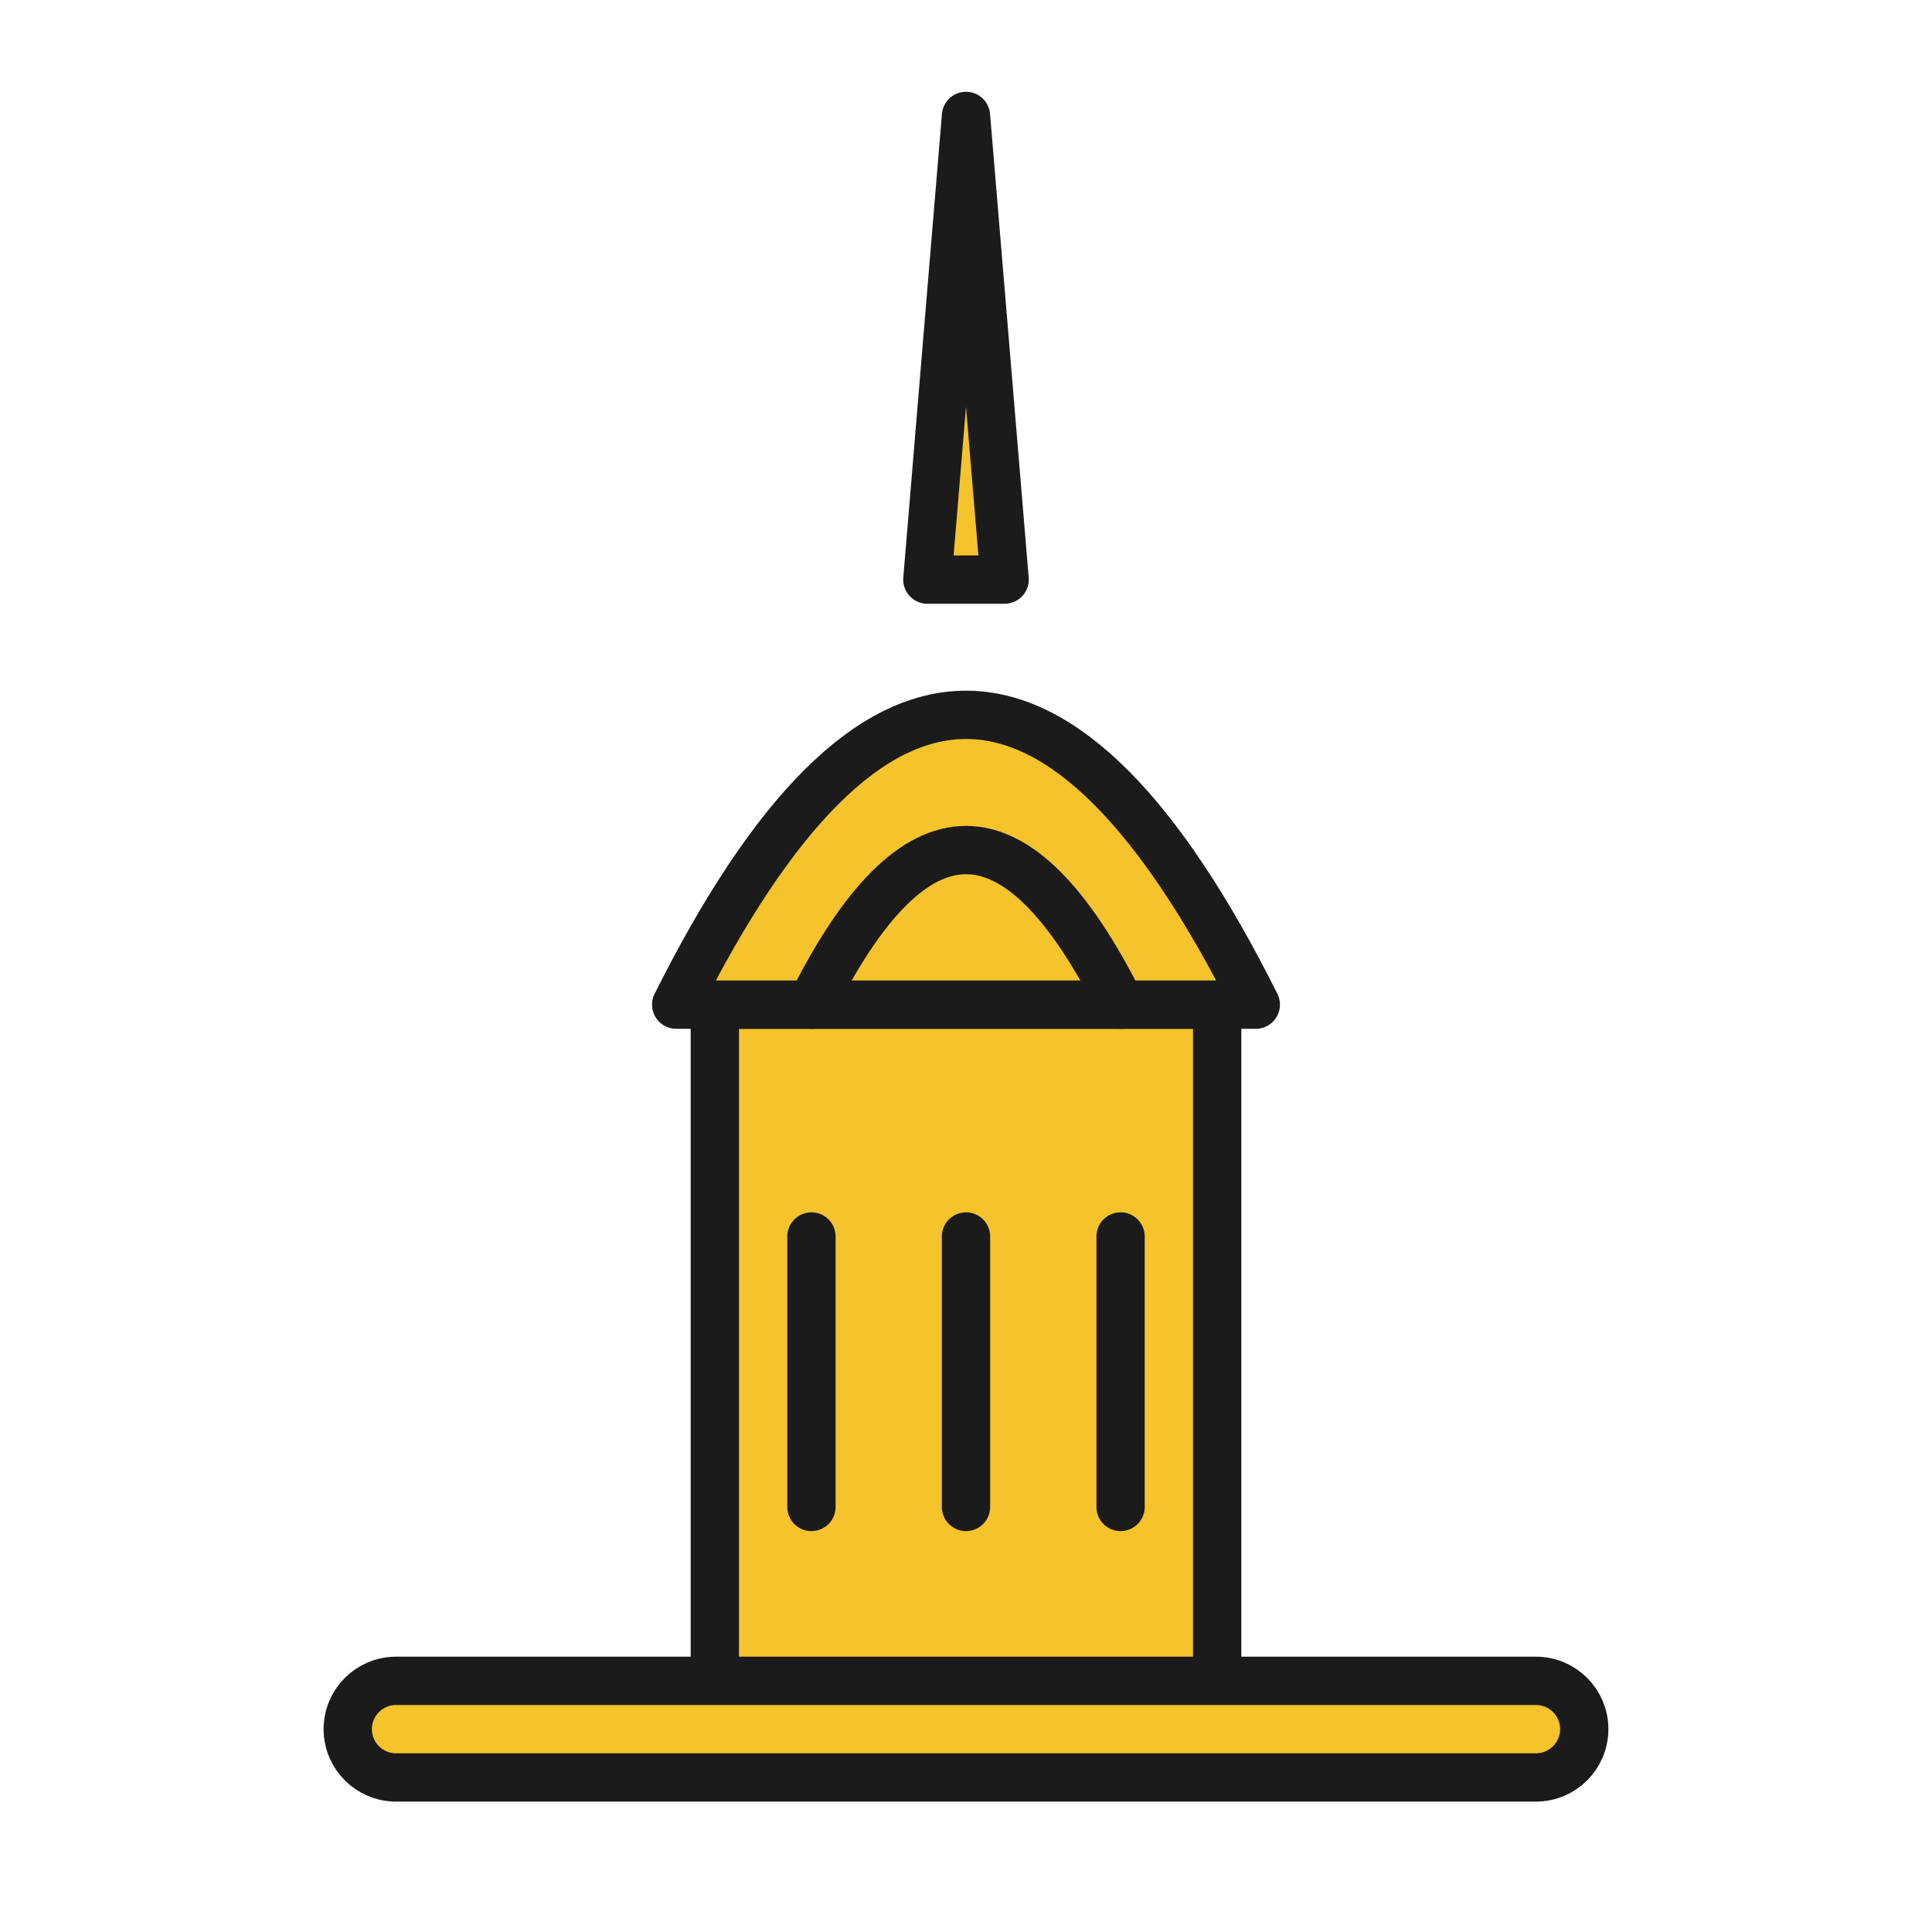
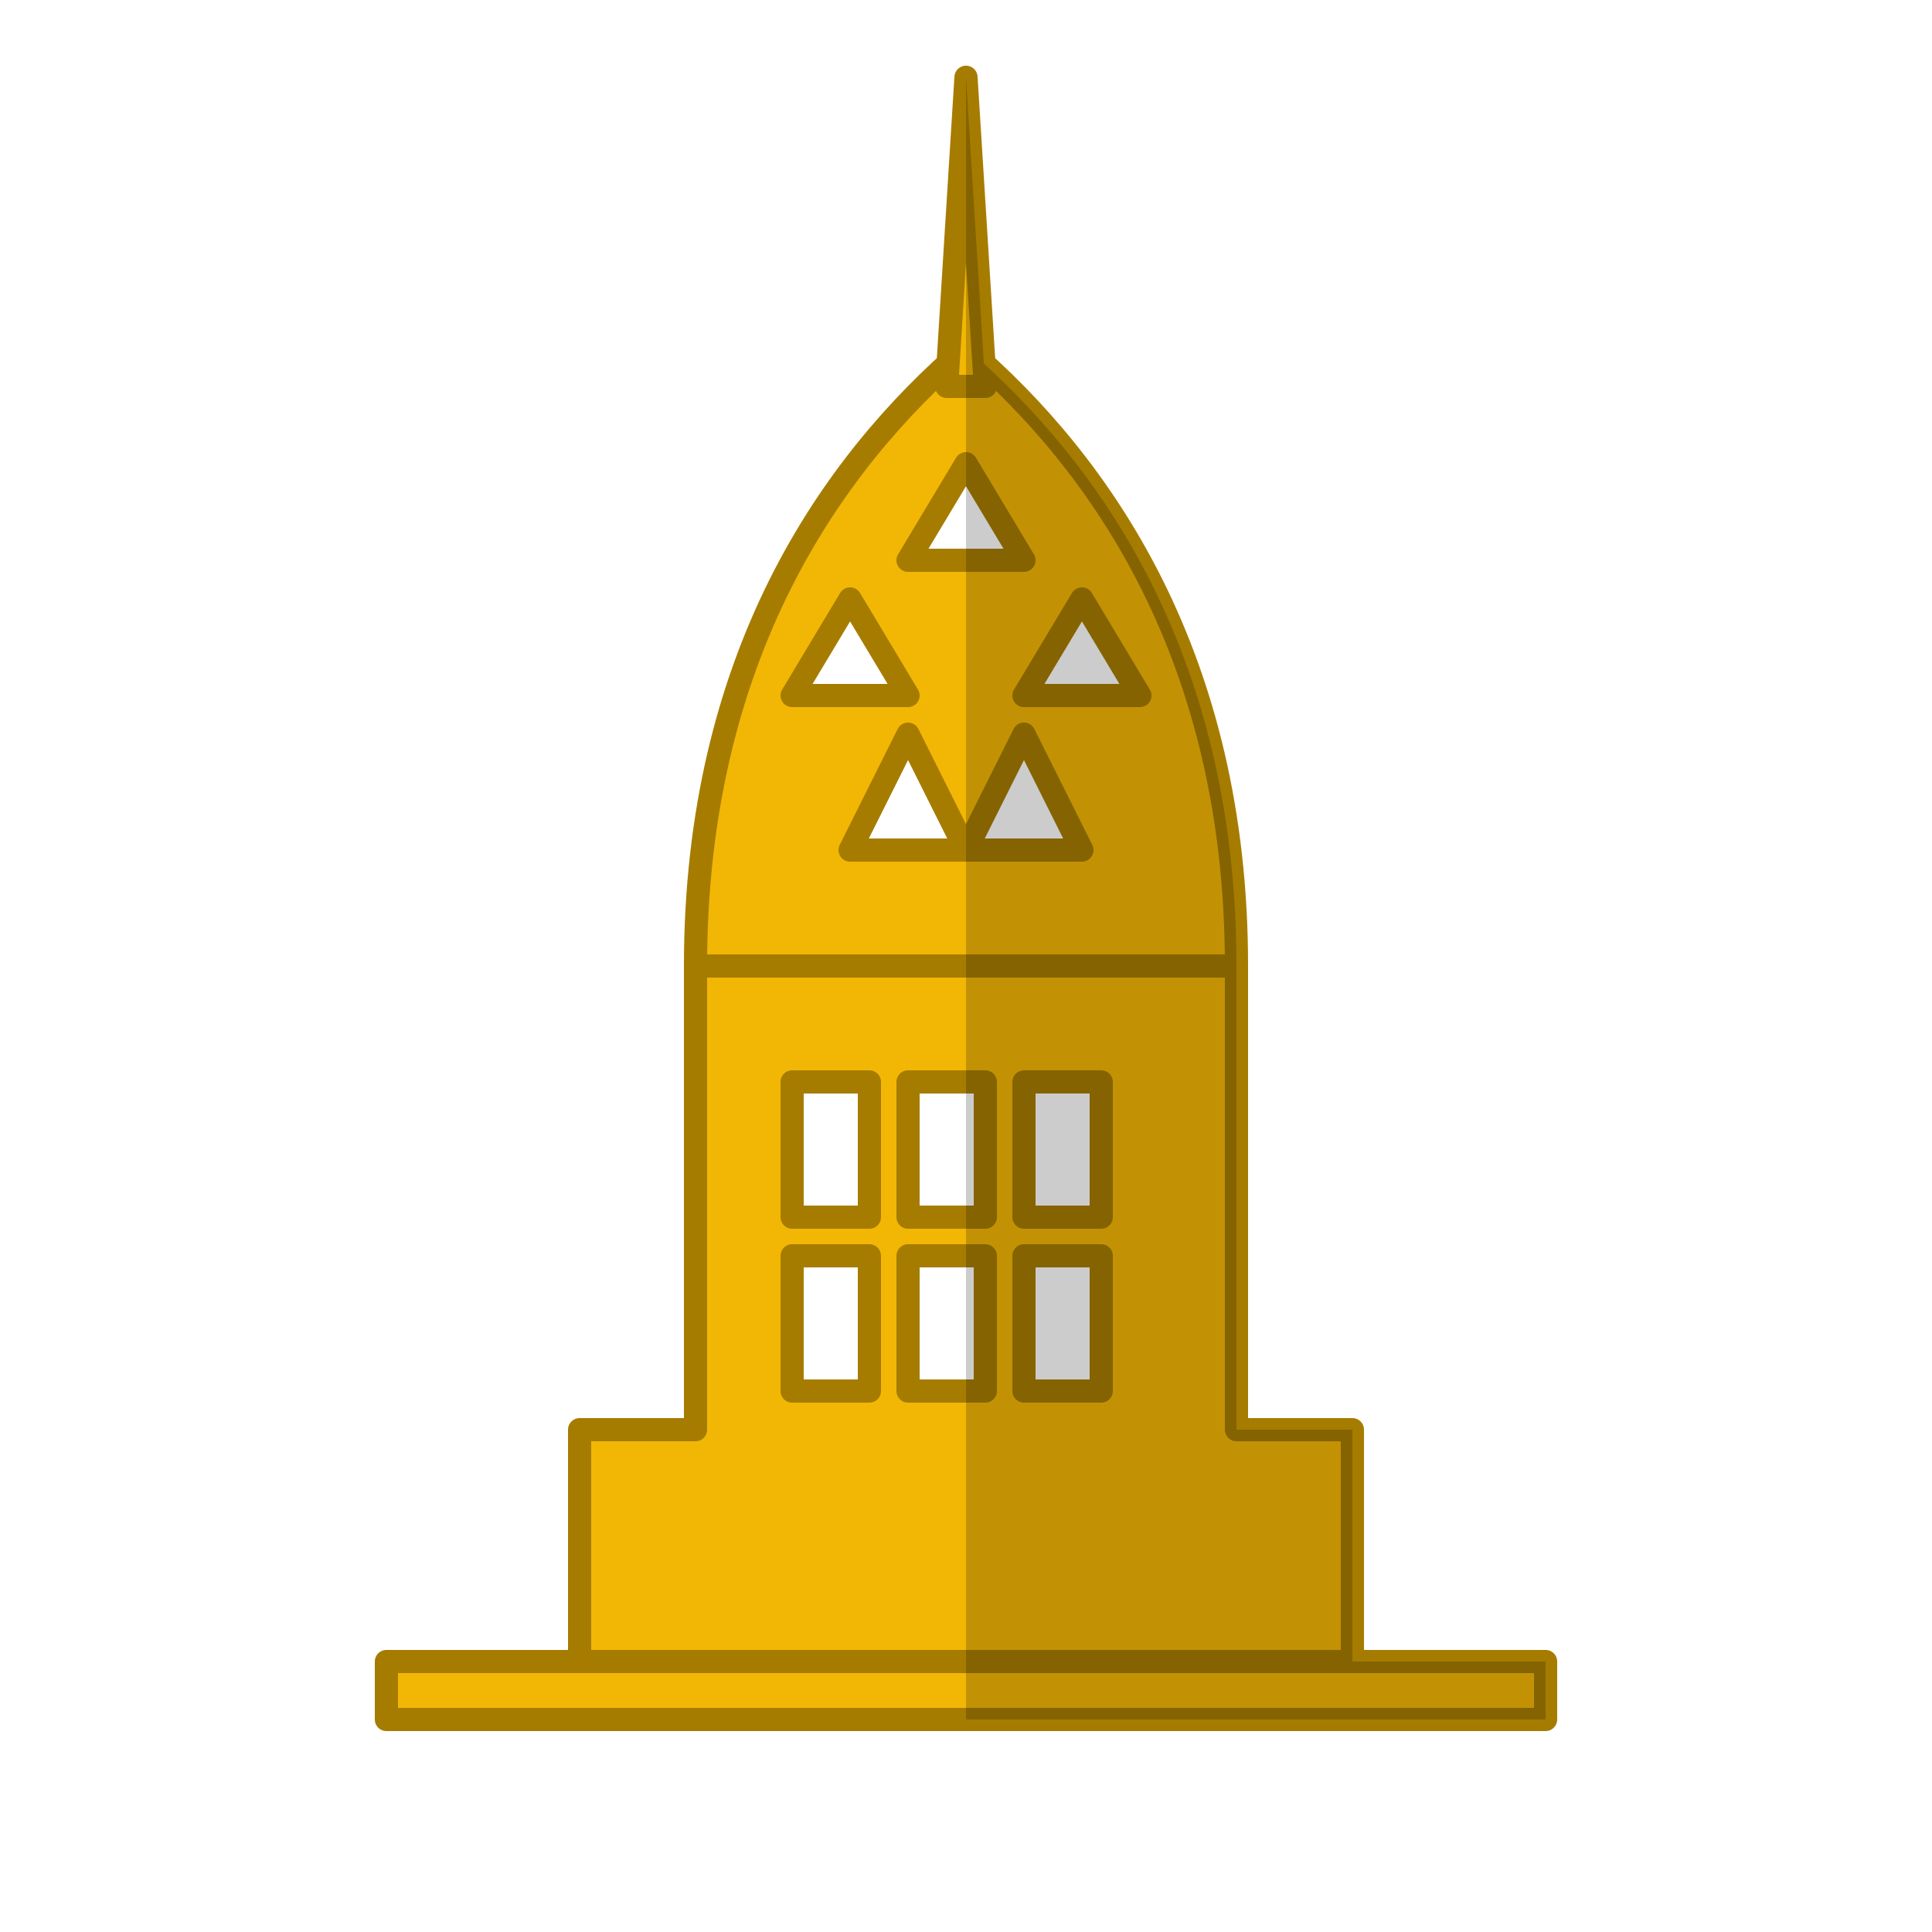
- <svg xmlns="http://www.w3.org/2000/svg" viewBox="0 0 100 100">
-   <g fill="#f5c32c" stroke="#1b1b1b" stroke-width="2.5" stroke-linejoin="round">
-     <rect x="37" y="52" width="26" height="36" />
-     <path d="M35 52Q50 22 65 52z" />
-     <path d="M48 30L50 6l2 24z" />
-     <rect x="18" y="87" width="64" height="5" rx="2.5" />
+ <svg xmlns="http://www.w3.org/2000/svg" viewBox="0 0 100 100" fill-rule="evenodd">
+   <clipPath id="c">
+     <path d="M30 88V74H36V50H64V74H70V88zM41 56h4v7h-4zM41 65h4v7h-4zM47 56h4v7h-4zM47 65h4v7h-4zM53 56h4v7h-4zM53 65h4v7h-4z" />
+     <path d="M36 50C36 34 43 24 50 18C57 24 64 34 64 50zM44 44l3-6 3 6zM50 44l3-6 3 6zM41 36l3-5 3 5zM53 36l3-5 3 5zM47 29l3-5 3 5z" />
+     <path d="M49 20L50 4l1 16z" />
+     <path d="M20 86h60v3H20z" />
+   </clipPath>
+   <g fill="#f2b705" stroke="#a67c00" stroke-width="1.2" stroke-linejoin="round">
+     <path d="M30 88V74H36V50H64V74H70V88zM41 56h4v7h-4zM41 65h4v7h-4zM47 56h4v7h-4zM47 65h4v7h-4zM53 56h4v7h-4zM53 65h4v7h-4z" />
+     <path d="M36 50C36 34 43 24 50 18C57 24 64 34 64 50zM44 44l3-6 3 6zM50 44l3-6 3 6zM41 36l3-5 3 5zM53 36l3-5 3 5zM47 29l3-5 3 5z" />
+     <path d="M49 20L50 4l1 16z" />
+     <path d="M20 86h60v3H20z" />
  </g>
-   <path d="M42 52Q50 36 58 52" fill="none" stroke="#1b1b1b" stroke-width="2.5" stroke-linecap="round" />
-   <path d="M42 64v14M50 64v14M58 64v14" fill="none" stroke="#1b1b1b" stroke-width="2.5" stroke-linecap="round" />
+   <rect x="50" y="0" width="50" height="100" fill="#000" fill-opacity=".2" clip-path="url(#c)" />
</svg>
